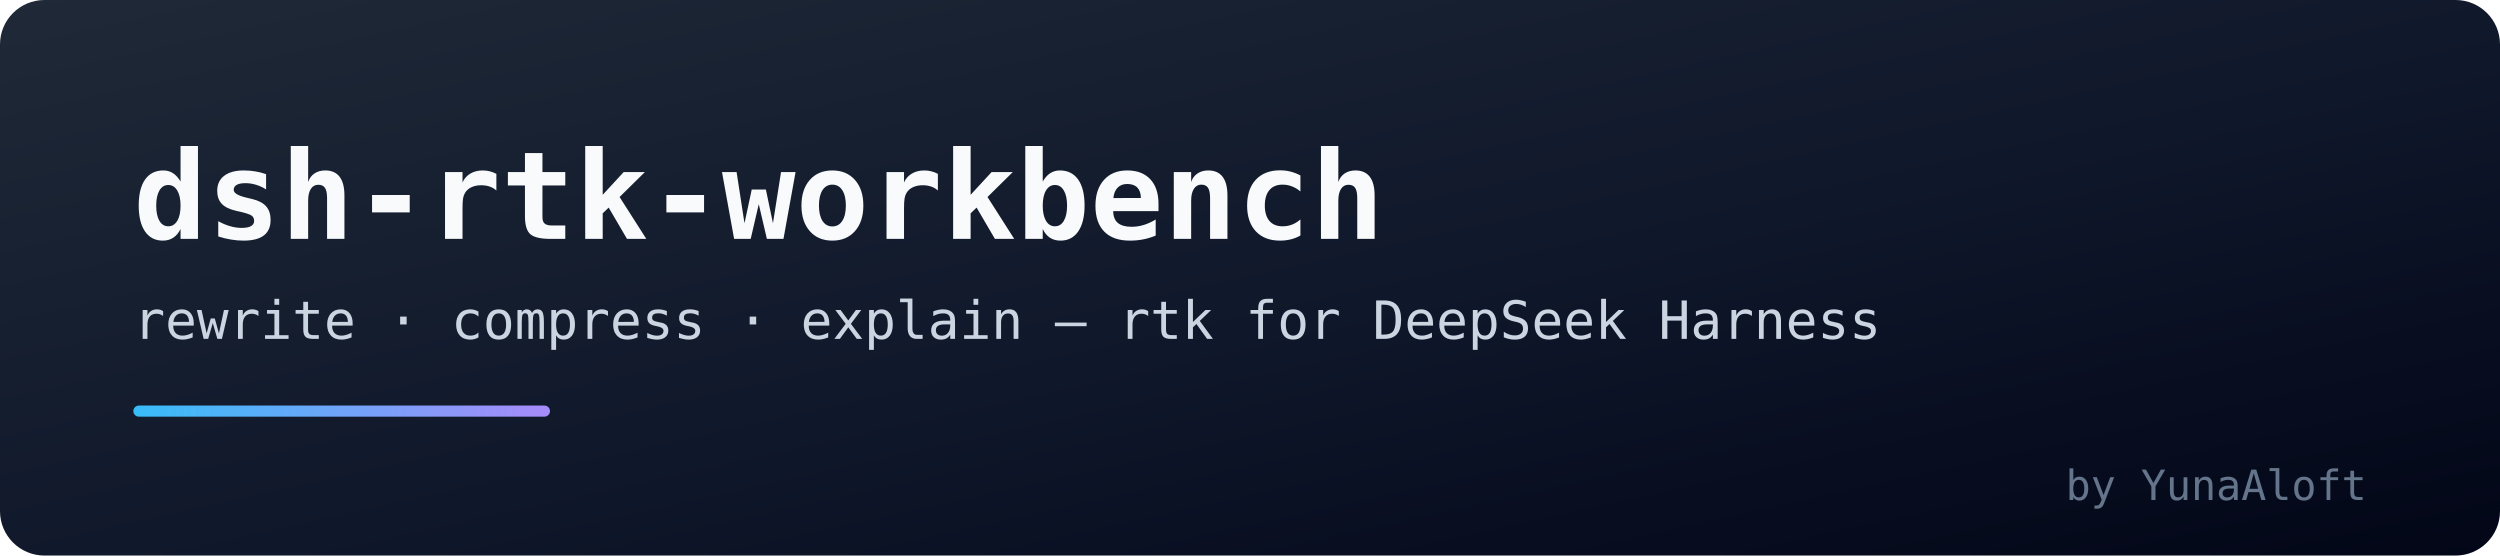
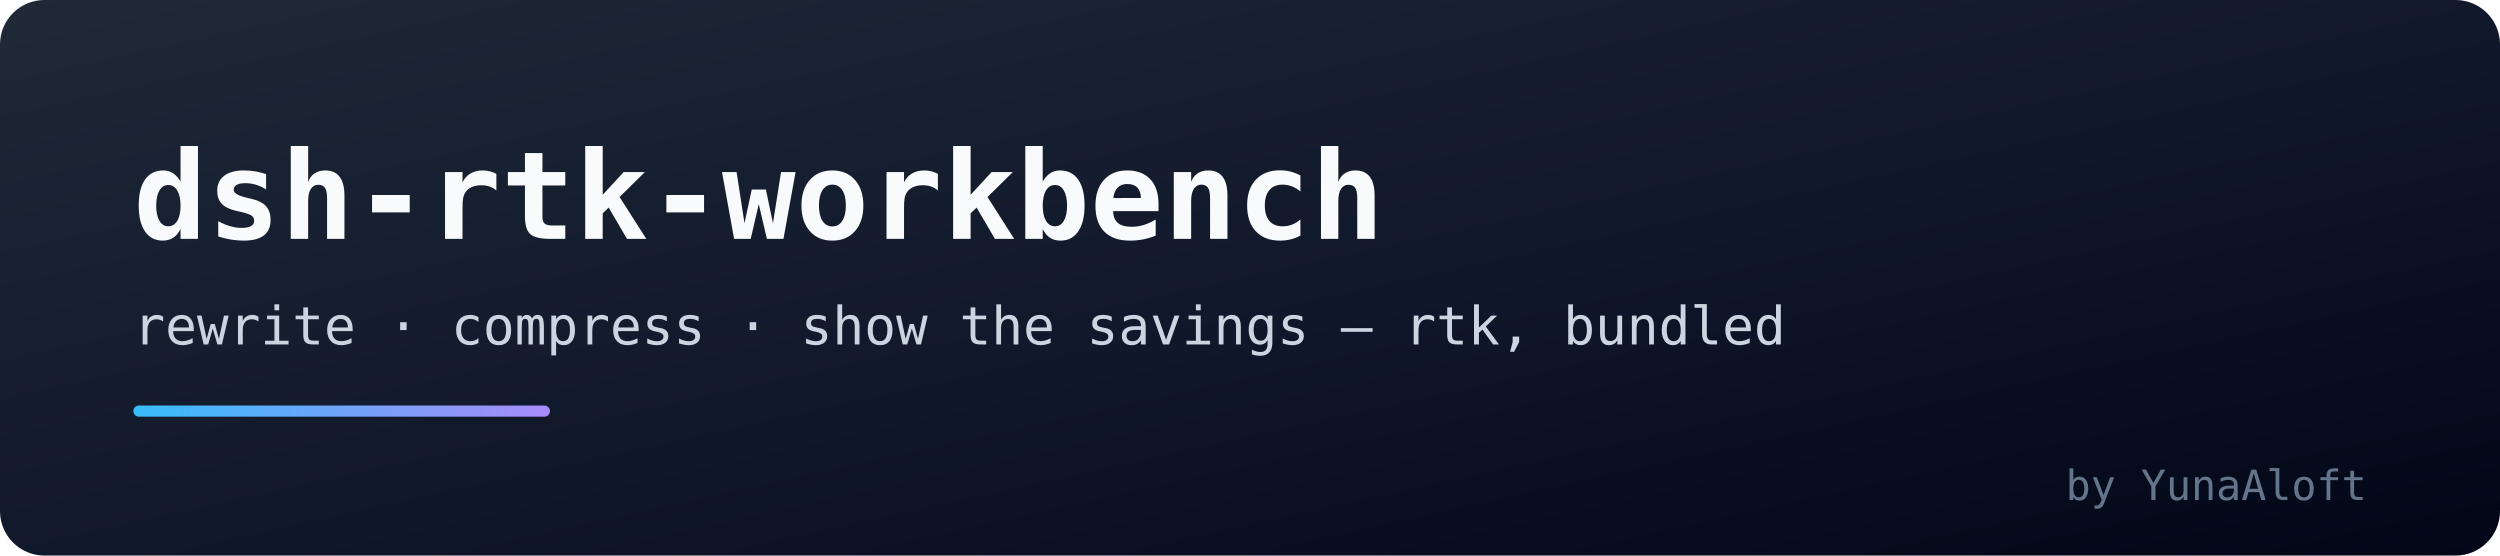
- <svg xmlns="http://www.w3.org/2000/svg" width="900" height="200" viewBox="0 0 900 200" role="img" aria-label="dsh-rtk-workbench">
+ <svg xmlns="http://www.w3.org/2000/svg" width="900" height="200" viewBox="0 0 900 200" role="img" aria-label="dsh-rtk-workbench — rewrite, compress, show the savings; rtk bundled">
  <defs>
    <linearGradient id="g" x1="0" y1="0" x2="1" y2="1">
      <stop offset="0%" stop-color="#1f2937" />
      <stop offset="55%" stop-color="#0f172a" />
      <stop offset="100%" stop-color="#020617" />
    </linearGradient>
    <linearGradient id="accent" x1="0" y1="0" x2="1" y2="0">
      <stop offset="0%" stop-color="#38bdf8" />
      <stop offset="100%" stop-color="#a78bfa" />
    </linearGradient>
  </defs>
  <rect width="900" height="200" rx="16" fill="url(#g)" />
  <text x="48" y="86" font-family="ui-monospace, SFMono-Regular, Menlo, Consolas, monospace" font-size="44" font-weight="700" fill="#f8fafc">dsh-rtk-workbench</text>
-   <text x="48" y="122" font-family="ui-monospace, SFMono-Regular, Menlo, Consolas, monospace" font-size="19" fill="#cbd5e1">rewrite · compress · explain — rtk for DeepSeek Harness</text>
+   <text x="48" y="124" font-family="ui-monospace, SFMono-Regular, Menlo, Consolas, monospace" font-size="19" fill="#cbd5e1">rewrite · compress · show the savings — rtk, bundled</text>
  <rect x="48" y="146" width="150" height="4" rx="2" fill="url(#accent)" />
  <text x="852" y="180" text-anchor="end" font-family="ui-monospace, SFMono-Regular, Menlo, Consolas, monospace" font-size="15" fill="#64748b">by YunaAloft</text>
</svg>
